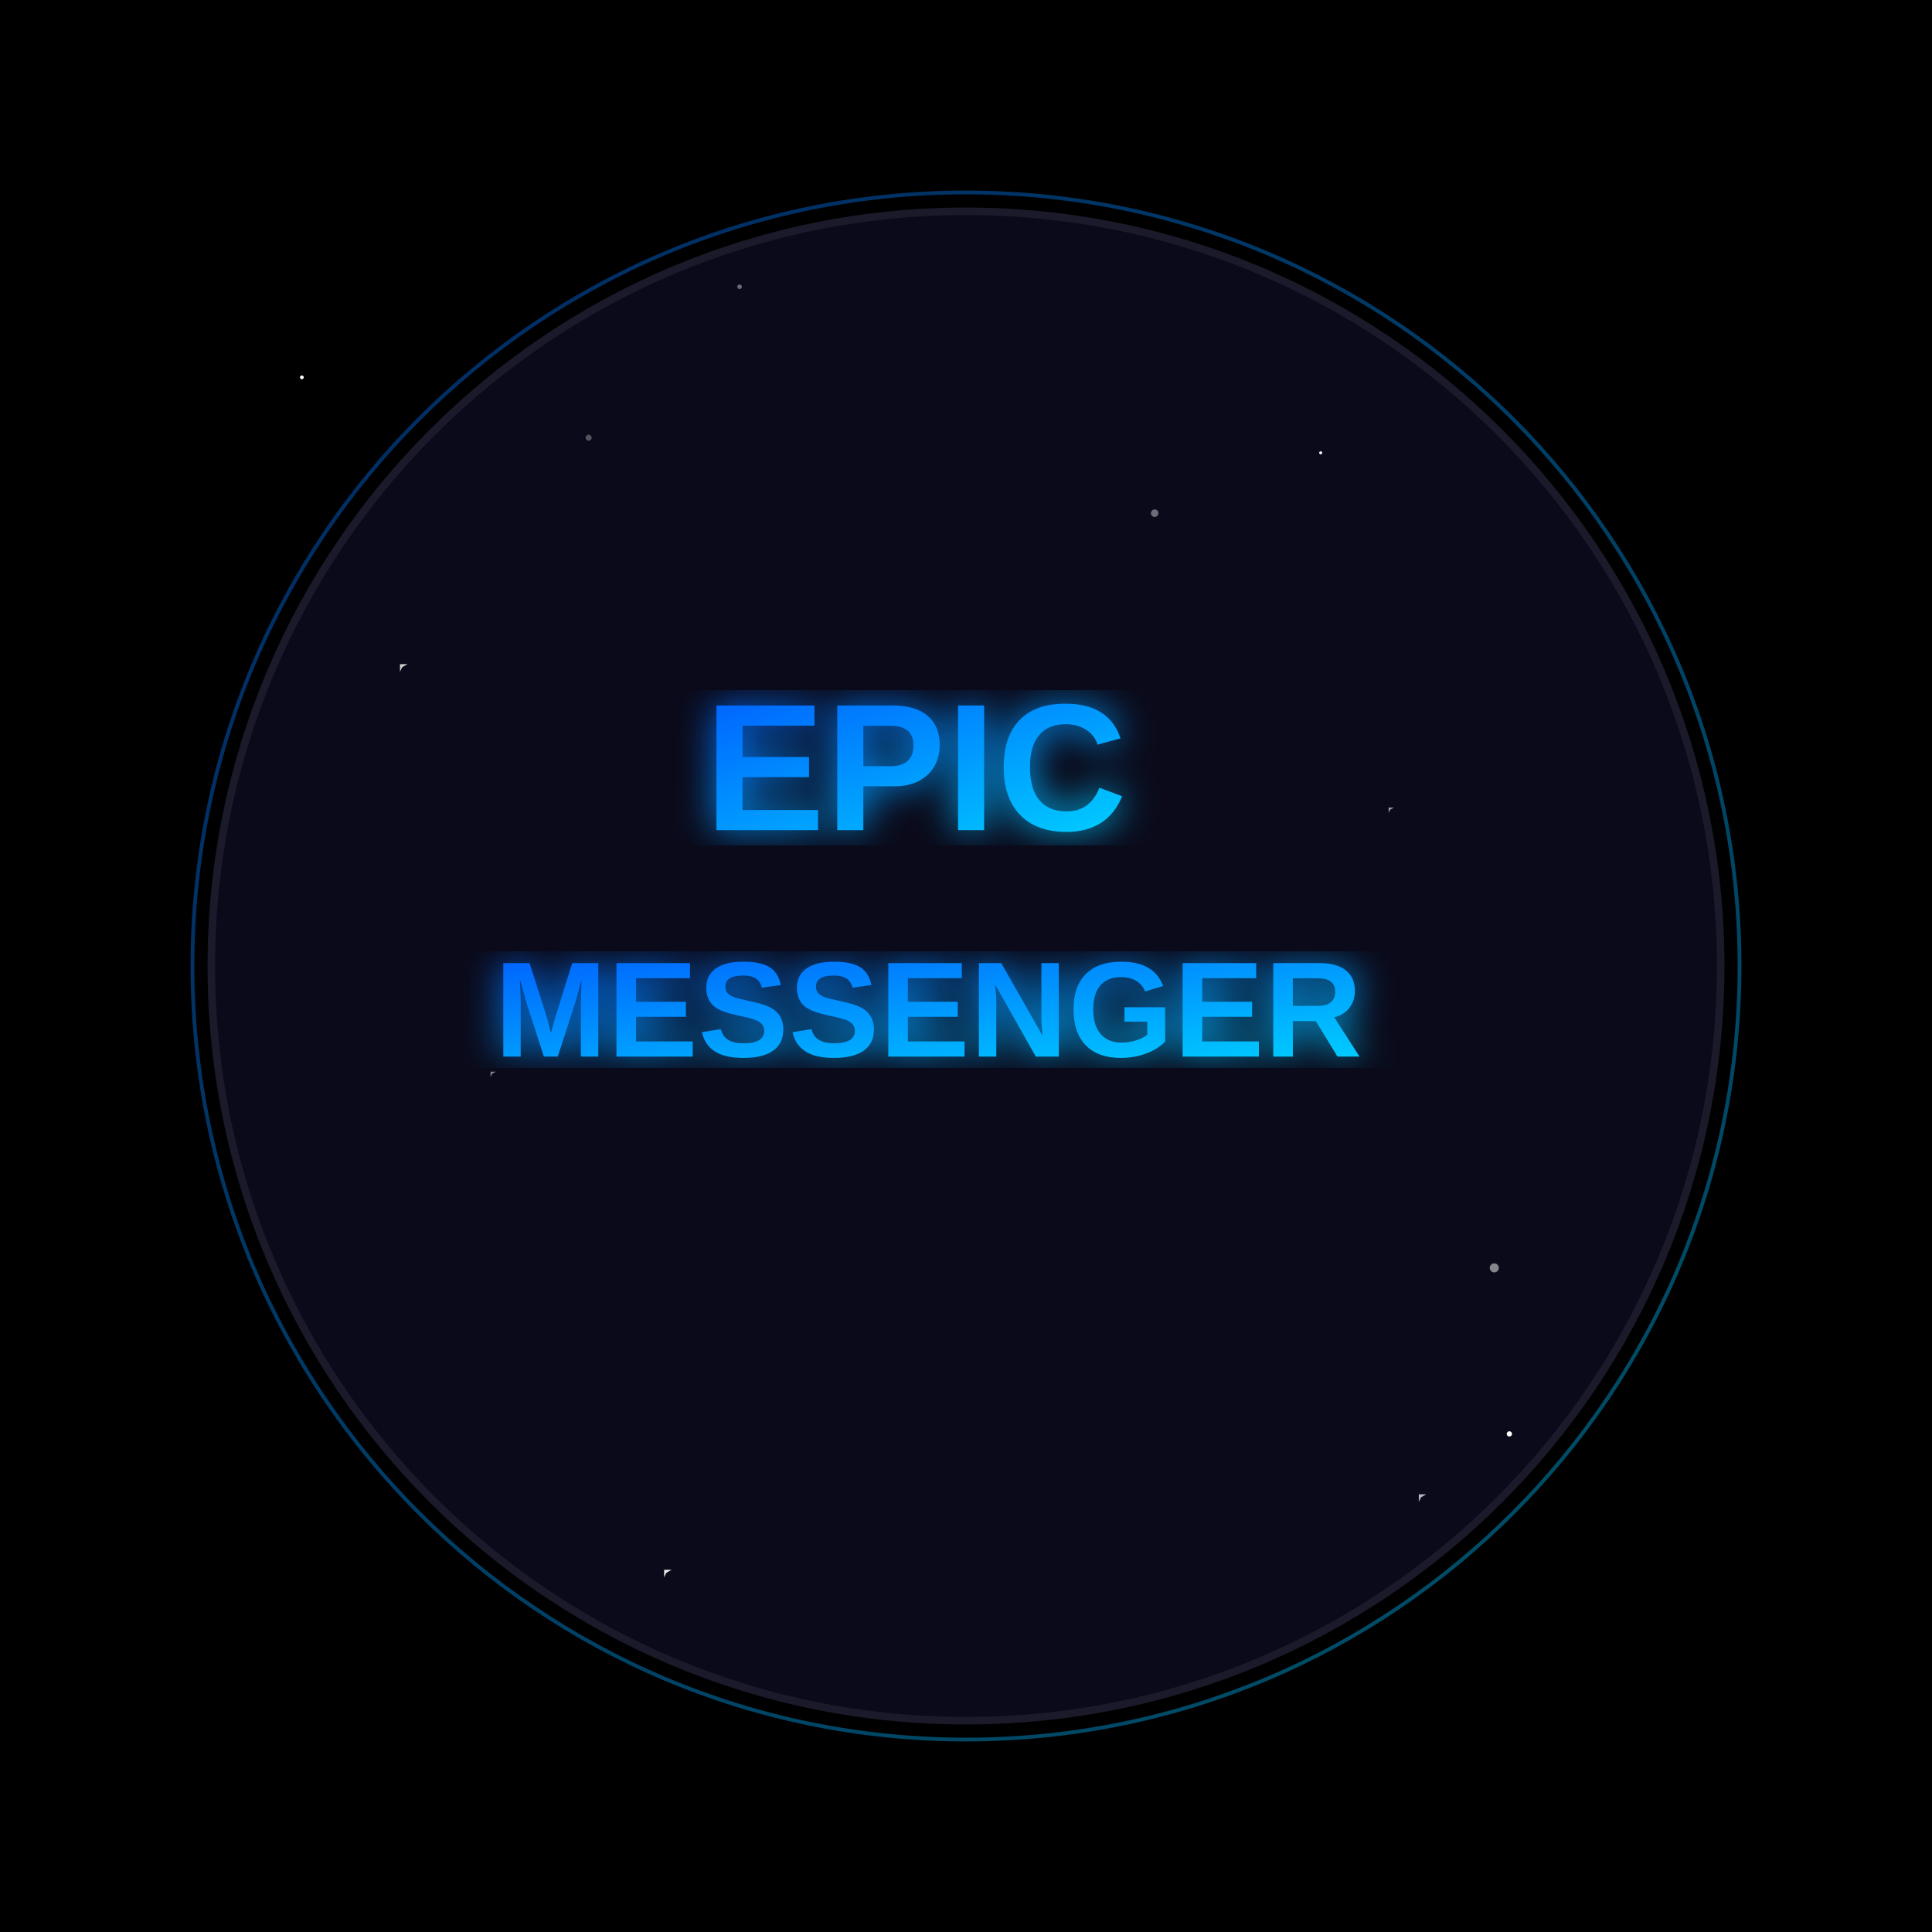
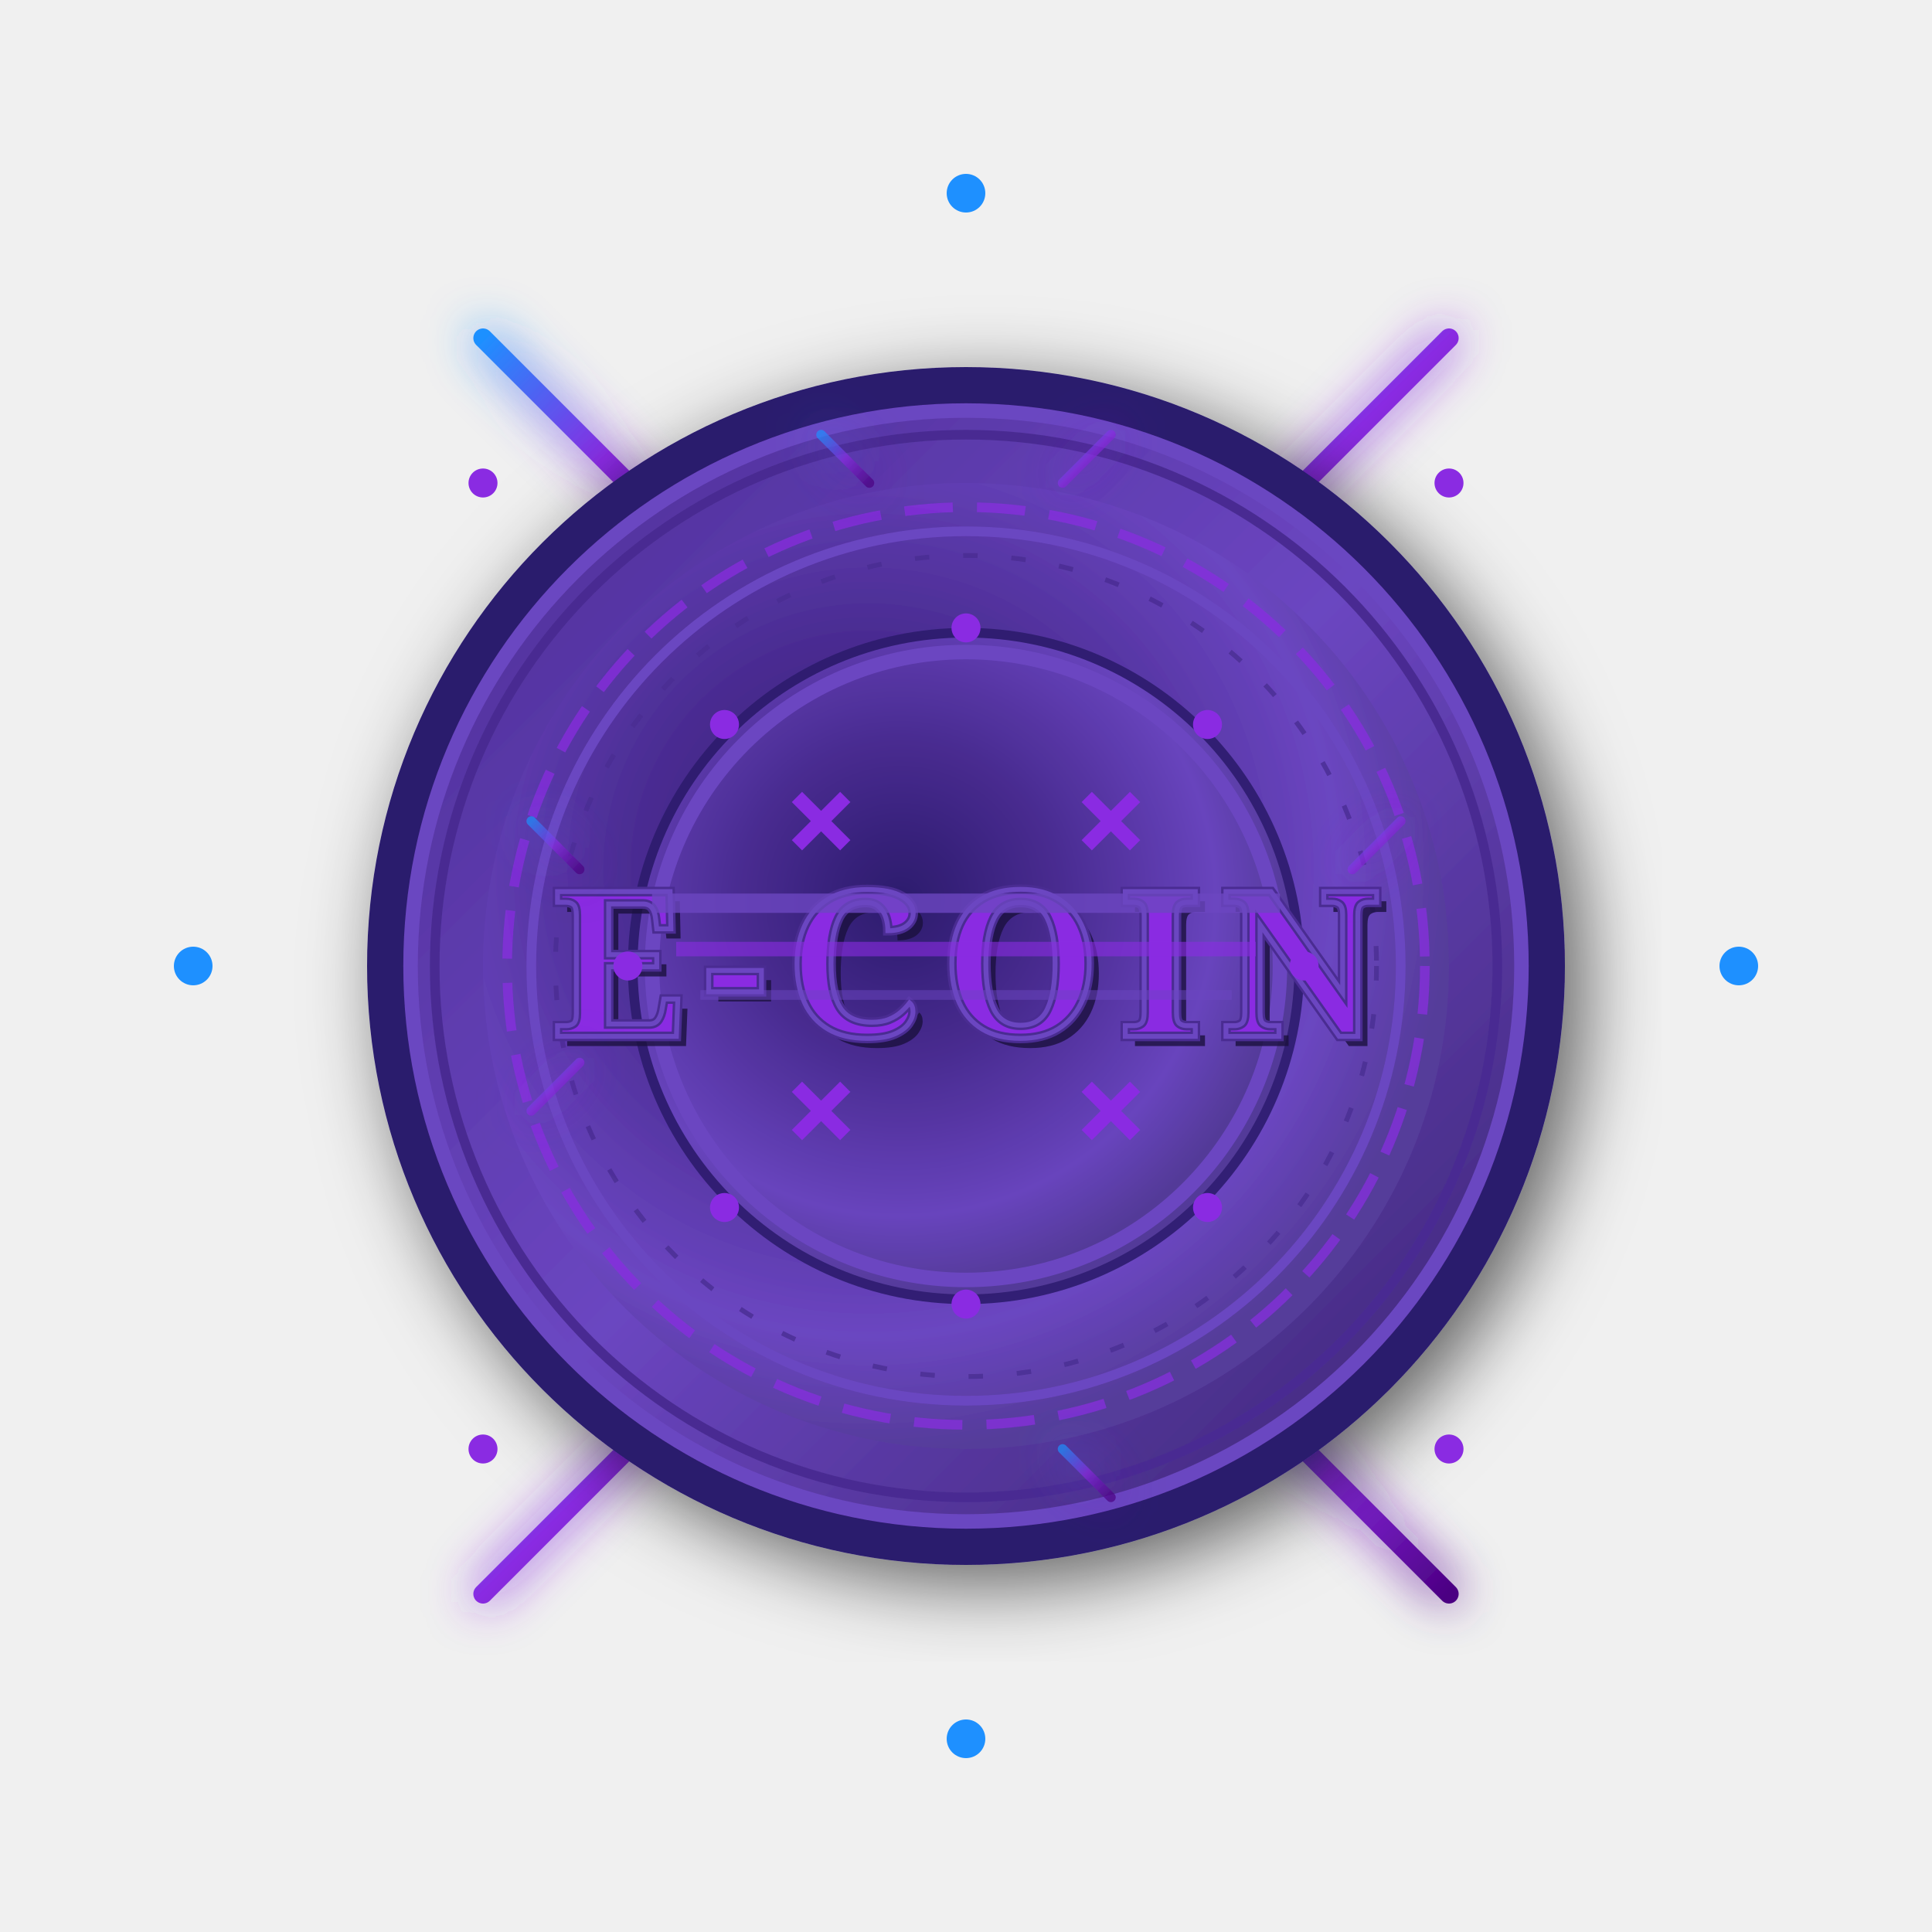
- <svg xmlns="http://www.w3.org/2000/svg" width="512" height="512" viewBox="0 0 512 512">
+ <svg xmlns="http://www.w3.org/2000/svg" width="400" height="400" viewBox="0 0 400 400">
  <defs>
-     <linearGradient id="neonGradient" x1="0%" y1="0%" x2="100%" y2="100%">
-       <stop offset="0%" stop-color="#0066FF">
-         <animate attributeName="stop-color" values="#0066FF;#00CCFF;#0066FF" dur="3s" repeatCount="indefinite" />
-       </stop>
-       <stop offset="100%" stop-color="#00CCFF">
-         <animate attributeName="stop-color" values="#00CCFF;#0066FF;#00CCFF" dur="3s" repeatCount="indefinite" />
-       </stop>
+     <radialGradient id="coinMain" cx="40%" cy="40%" r="60%">
+       <stop offset="0%" stop-color="#2c1b6d" />
+       <stop offset="40%" stop-color="#4a2c92" />
+       <stop offset="80%" stop-color="#6b46c1" />
+       <stop offset="100%" stop-color="#553c9a" />
+     </radialGradient>
+     <linearGradient id="coinEdge" x1="0%" y1="0%" x2="100%" y2="100%">
+       <stop offset="0%" stop-color="#4a2c92" />
+       <stop offset="50%" stop-color="#6b46c1" />
+       <stop offset="100%" stop-color="#37216b" />
    </linearGradient>
+     <linearGradient id="sparkGradient" x1="0%" y1="0%" x2="100%" y2="100%">
+       <stop offset="0%" stop-color="#1E90FF" />
+       <stop offset="50%" stop-color="#8A2BE2" />
+       <stop offset="100%" stop-color="#4B0082" />
+     </linearGradient>
+     <filter id="coinShadow">
+       <feDropShadow dx="4" dy="4" stdDeviation="8" flood-color="#000000" flood-opacity="0.6" />
+     </filter>
    <filter id="glow">
-       <feGaussianBlur stdDeviation="5" result="coloredBlur" />
+       <feGaussianBlur in="SourceGraphic" stdDeviation="5" result="blur" />
      <feMerge>
-         <feMergeNode in="coloredBlur" />
+         <feMergeNode in="blur" />
        <feMergeNode in="SourceGraphic" />
      </feMerge>
    </filter>
-     <symbol id="star">
-       <path d="M0,-2 L0.6,-0.8 L2,0 L0.6,0.8 L0,2 L-0.6,0.8 L-2,0 L-0.6,-0.8 Z" fill="#FFFFFF" />
-     </symbol>
+     <style>
+       @keyframes sparkPulse {
+         0%, 100% { opacity: 0.3; }
+         50% { opacity: 1; }
+       }
+       @keyframes sparkMove {
+         0% { transform: translateX(0) translateY(0); }
+         100% { transform: translateX(-10px) translateY(-10px); }
+       }
+       @keyframes coinRotate {
+         0% { transform: rotate(0deg); }
+         100% { transform: rotate(360deg); }
+       }
+       .spark-animation {
+         animation: sparkPulse 2s infinite ease-in-out;
+       }
+       .long-spark {
+         animation: sparkPulse 1.5s infinite alternate;
+       }
+       .rotating-element {
+         animation: coinRotate 20s infinite linear;
+         transform-origin: center;
+       }
+     </style>
  </defs>
-   <rect width="512" height="512" fill="#000000" />
-   <g transform="translate(256, 256)">
-     <circle r="200" fill="#0A0A1A" stroke="#1A1A2A" stroke-width="2" />
-     <g id="stars">
-       <use href="#star" x="-150" y="-80" opacity="0.8">
-         <animate attributeName="opacity" values="0.8;0.3;0.8" dur="4s" repeatCount="indefinite" />
-         <animateTransform attributeName="transform" type="scale" values="1;1.3;1" dur="3s" repeatCount="indefinite" />
-       </use>
-       <use href="#star" x="120" y="140" opacity="0.7">
-         <animate attributeName="opacity" values="0.7;0.2;0.7" dur="3.5s" repeatCount="indefinite" begin="0.5s" />
-       </use>
-       <use href="#star" x="-80" y="160" opacity="0.9">
-         <animate attributeName="opacity" values="0.9;0.4;0.9" dur="2.8s" repeatCount="indefinite" begin="1s" />
-       </use>
-       <use href="#star" x="160" y="-60" transform="scale(0.7)" opacity="0.6">
-         <animate attributeName="opacity" values="0.6;0.1;0.6" dur="2.2s" repeatCount="indefinite" />
-       </use>
-       <use href="#star" x="-180" y="40" transform="scale(0.7)" opacity="0.5">
-         <animate attributeName="opacity" values="0.5;0.8;0.5" dur="3.2s" repeatCount="indefinite" begin="0.8s" />
-       </use>
-       <circle cx="50" cy="-120" r="1" fill="#FFFFFF" opacity="0.4">
-         <animate attributeName="opacity" values="0.4;0.8;0.4" dur="2s" repeatCount="indefinite" />
-       </circle>
-       <circle cx="-100" cy="-140" r="0.8" fill="#FFFFFF" opacity="0.3">
-         <animate attributeName="opacity" values="0.3;0.6;0.3" dur="2.5s" repeatCount="indefinite" begin="0.3s" />
-       </circle>
-       <circle cx="140" cy="80" r="1.2" fill="#FFFFFF" opacity="0.5">
-         <animate attributeName="opacity" values="0.5;0.9;0.5" dur="1.8s" repeatCount="indefinite" begin="1.2s" />
-       </circle>
-       <circle cx="-60" cy="-180" r="0.6" fill="#FFFFFF" opacity="0.4">
-         <animate attributeName="opacity" values="0.4;0.7;0.4" dur="2.8s" repeatCount="indefinite" />
-       </circle>
+   <g filter="url(#glow)">
+     <path class="long-spark" d="M200 60 L200 20" stroke="url(#sparkGradient)" stroke-width="6" stroke-linecap="round" />
+     <path class="long-spark" d="M340 200 L380 200" stroke="url(#sparkGradient)" stroke-width="6" stroke-linecap="round" />
+     <path class="long-spark" d="M200 340 L200 380" stroke="url(#sparkGradient)" stroke-width="6" stroke-linecap="round" />
+     <path class="long-spark" d="M60 200 L20 200" stroke="url(#sparkGradient)" stroke-width="6" stroke-linecap="round" />
+     <path class="spark-animation" d="M250 120 L300 70" stroke="url(#sparkGradient)" stroke-width="4" stroke-linecap="round" />
+     <path class="spark-animation" d="M250 280 L300 330" stroke="url(#sparkGradient)" stroke-width="4" stroke-linecap="round" />
+     <path class="spark-animation" d="M150 280 L100 330" stroke="url(#sparkGradient)" stroke-width="4" stroke-linecap="round" />
+     <path class="spark-animation" d="M150 120 L100 70" stroke="url(#sparkGradient)" stroke-width="4" stroke-linecap="round" />
+   </g>
+   <g filter="url(#coinShadow)">
+     <circle cx="200" cy="200" r="120" fill="url(#coinEdge)" stroke="#2c1b6d" stroke-width="8" />
+     <circle cx="200" cy="200" r="115" fill="none" stroke="#6b46c1" stroke-width="3" />
+     <circle cx="200" cy="200" r="110" fill="none" stroke="#4a2c92" stroke-width="2" />
+     <circle cx="200" cy="200" r="100" fill="url(#coinMain)" />
+     <circle class="rotating-element" cx="200" cy="200" r="95" fill="none" stroke="#8A2BE2" stroke-width="2" stroke-dasharray="10,5" opacity="0.7" />
+     <circle cx="200" cy="200" r="90" fill="none" stroke="#6b46c1" stroke-width="2" />
+     <circle cx="200" cy="200" r="85" fill="none" stroke="#4a2c92" stroke-width="1" stroke-dasharray="3,7" opacity="0.8" />
+   </g>
+   <g>
+     <circle cx="200" cy="200" r="70" fill="#2c1b6d" opacity="0.9" />
+     <circle cx="200" cy="200" r="68" fill="url(#coinMain)" opacity="0.95" />
+     <circle cx="200" cy="200" r="65" fill="none" stroke="#6b46c1" stroke-width="3" />
+     <g class="rotating-element">
+       <path d="M165 165 L175 175 M165 175 L175 165" stroke="#8A2BE2" stroke-width="3" />
+       <path d="M235 165 L225 175 M235 175 L225 165" stroke="#8A2BE2" stroke-width="3" />
+       <path d="M165 235 L175 225 M165 225 L175 235" stroke="#8A2BE2" stroke-width="3" />
+       <path d="M235 235 L225 225 M235 225 L225 235" stroke="#8A2BE2" stroke-width="3" />
    </g>
-     <circle r="205" fill="none" stroke="url(#neonGradient)" stroke-width="1" opacity="0.4">
-       <animate attributeName="r" values="205;215;205" dur="3s" repeatCount="indefinite" />
-       <animate attributeName="opacity" values="0.4;0.1;0.4" dur="3s" repeatCount="indefinite" />
-     </circle>
  </g>
-   <text x="256" y="220" text-anchor="middle" font-family="Arial, sans-serif" font-size="48" font-weight="bold" fill="url(#neonGradient)" filter="url(#glow)">
-     EPIC
-     <animate attributeName="opacity" values="0;1;1;0" dur="3s" repeatCount="indefinite" begin="0s" />
-     <animate attributeName="x" values="200;256;256" dur="3s" repeatCount="indefinite" />
-   </text>
-   <text x="256" y="280" text-anchor="middle" font-family="Arial, sans-serif" font-size="36" font-weight="bold" fill="url(#neonGradient)" filter="url(#glow)">
-     MESSENGER
-     <animate attributeName="opacity" values="0;0;1;1;0" dur="3s" repeatCount="indefinite" begin="0.5s" />
-     <animate attributeName="x" values="300;256;256" dur="3s" repeatCount="indefinite" begin="0.5s" />
-   </text>
-   <circle cx="80" cy="100" r="0.5" fill="#FFFFFF">
-     <animate attributeName="opacity" values="0;1;0" dur="1.5s" repeatCount="indefinite" begin="0.2s" />
-   </circle>
-   <circle cx="400" cy="380" r="0.7" fill="#FFFFFF">
-     <animate attributeName="opacity" values="0;1;0" dur="2s" repeatCount="indefinite" begin="0.7s" />
-   </circle>
-   <circle cx="350" cy="120" r="0.4" fill="#FFFFFF">
-     <animate attributeName="opacity" values="0;1;0" dur="1.8s" repeatCount="indefinite" begin="1.1s" />
-   </circle>
+   <g text-anchor="middle" dominant-baseline="middle">
+     <text x="202" y="202" font-family="Georgia, serif" font-size="42" font-weight="bold" letter-spacing="4" fill="#1a103d" opacity="0.8">
+       E-COIN
+     </text>
+     <text x="200" y="200" font-family="Georgia, serif" font-size="42" font-weight="bold" letter-spacing="4" fill="#8A2BE2" stroke="#4a2c92" stroke-width="2">
+       E-COIN
+     </text>
+     <text x="200" y="200" font-family="Georgia, serif" font-size="42" font-weight="bold" letter-spacing="4" fill="none" stroke="#6b46c1" stroke-width="1">
+       E-COIN
+     </text>
+   </g>
+   <g>
+     <rect x="135" y="185" width="130" height="4" fill="#6b46c1" opacity="0.8" />
+     <rect x="140" y="195" width="120" height="3" fill="#8A2BE2" opacity="0.6" />
+     <rect x="145" y="205" width="110" height="2" fill="#6b46c1" opacity="0.5" />
+     <g class="spark-animation" fill="#8A2BE2">
+       <circle cx="270" cy="200" r="3" />
+       <circle cx="250" cy="150" r="3" />
+       <circle cx="200" cy="130" r="3" />
+       <circle cx="150" cy="150" r="3" />
+       <circle cx="130" cy="200" r="3" />
+       <circle cx="150" cy="250" r="3" />
+       <circle cx="200" cy="270" r="3" />
+       <circle cx="250" cy="250" r="3" />
+     </g>
+   </g>
+   <g class="spark-animation" filter="url(#glow)" opacity="0.7">
+     <path d="M220 100 L230 90" stroke="url(#sparkGradient)" stroke-width="2" stroke-linecap="round" />
+     <path d="M280 180 L290 170" stroke="url(#sparkGradient)" stroke-width="2" stroke-linecap="round" />
+     <path d="M220 300 L230 310" stroke="url(#sparkGradient)" stroke-width="2" stroke-linecap="round" />
+     <path d="M120 220 L110 230" stroke="url(#sparkGradient)" stroke-width="2" stroke-linecap="round" />
+     <path d="M180 100 L170 90" stroke="url(#sparkGradient)" stroke-width="2" stroke-linecap="round" />
+     <path d="M120 180 L110 170" stroke="url(#sparkGradient)" stroke-width="2" stroke-linecap="round" />
+   </g>
+   <g class="long-spark">
+     <circle cx="200" cy="40" r="4" fill="#1E90FF" />
+     <circle cx="360" cy="200" r="4" fill="#1E90FF" />
+     <circle cx="200" cy="360" r="4" fill="#1E90FF" />
+     <circle cx="40" cy="200" r="4" fill="#1E90FF" />
+     <circle cx="300" cy="100" r="3" fill="#8A2BE2" />
+     <circle cx="300" cy="300" r="3" fill="#8A2BE2" />
+     <circle cx="100" cy="100" r="3" fill="#8A2BE2" />
+     <circle cx="100" cy="300" r="3" fill="#8A2BE2" />
+   </g>
</svg>
